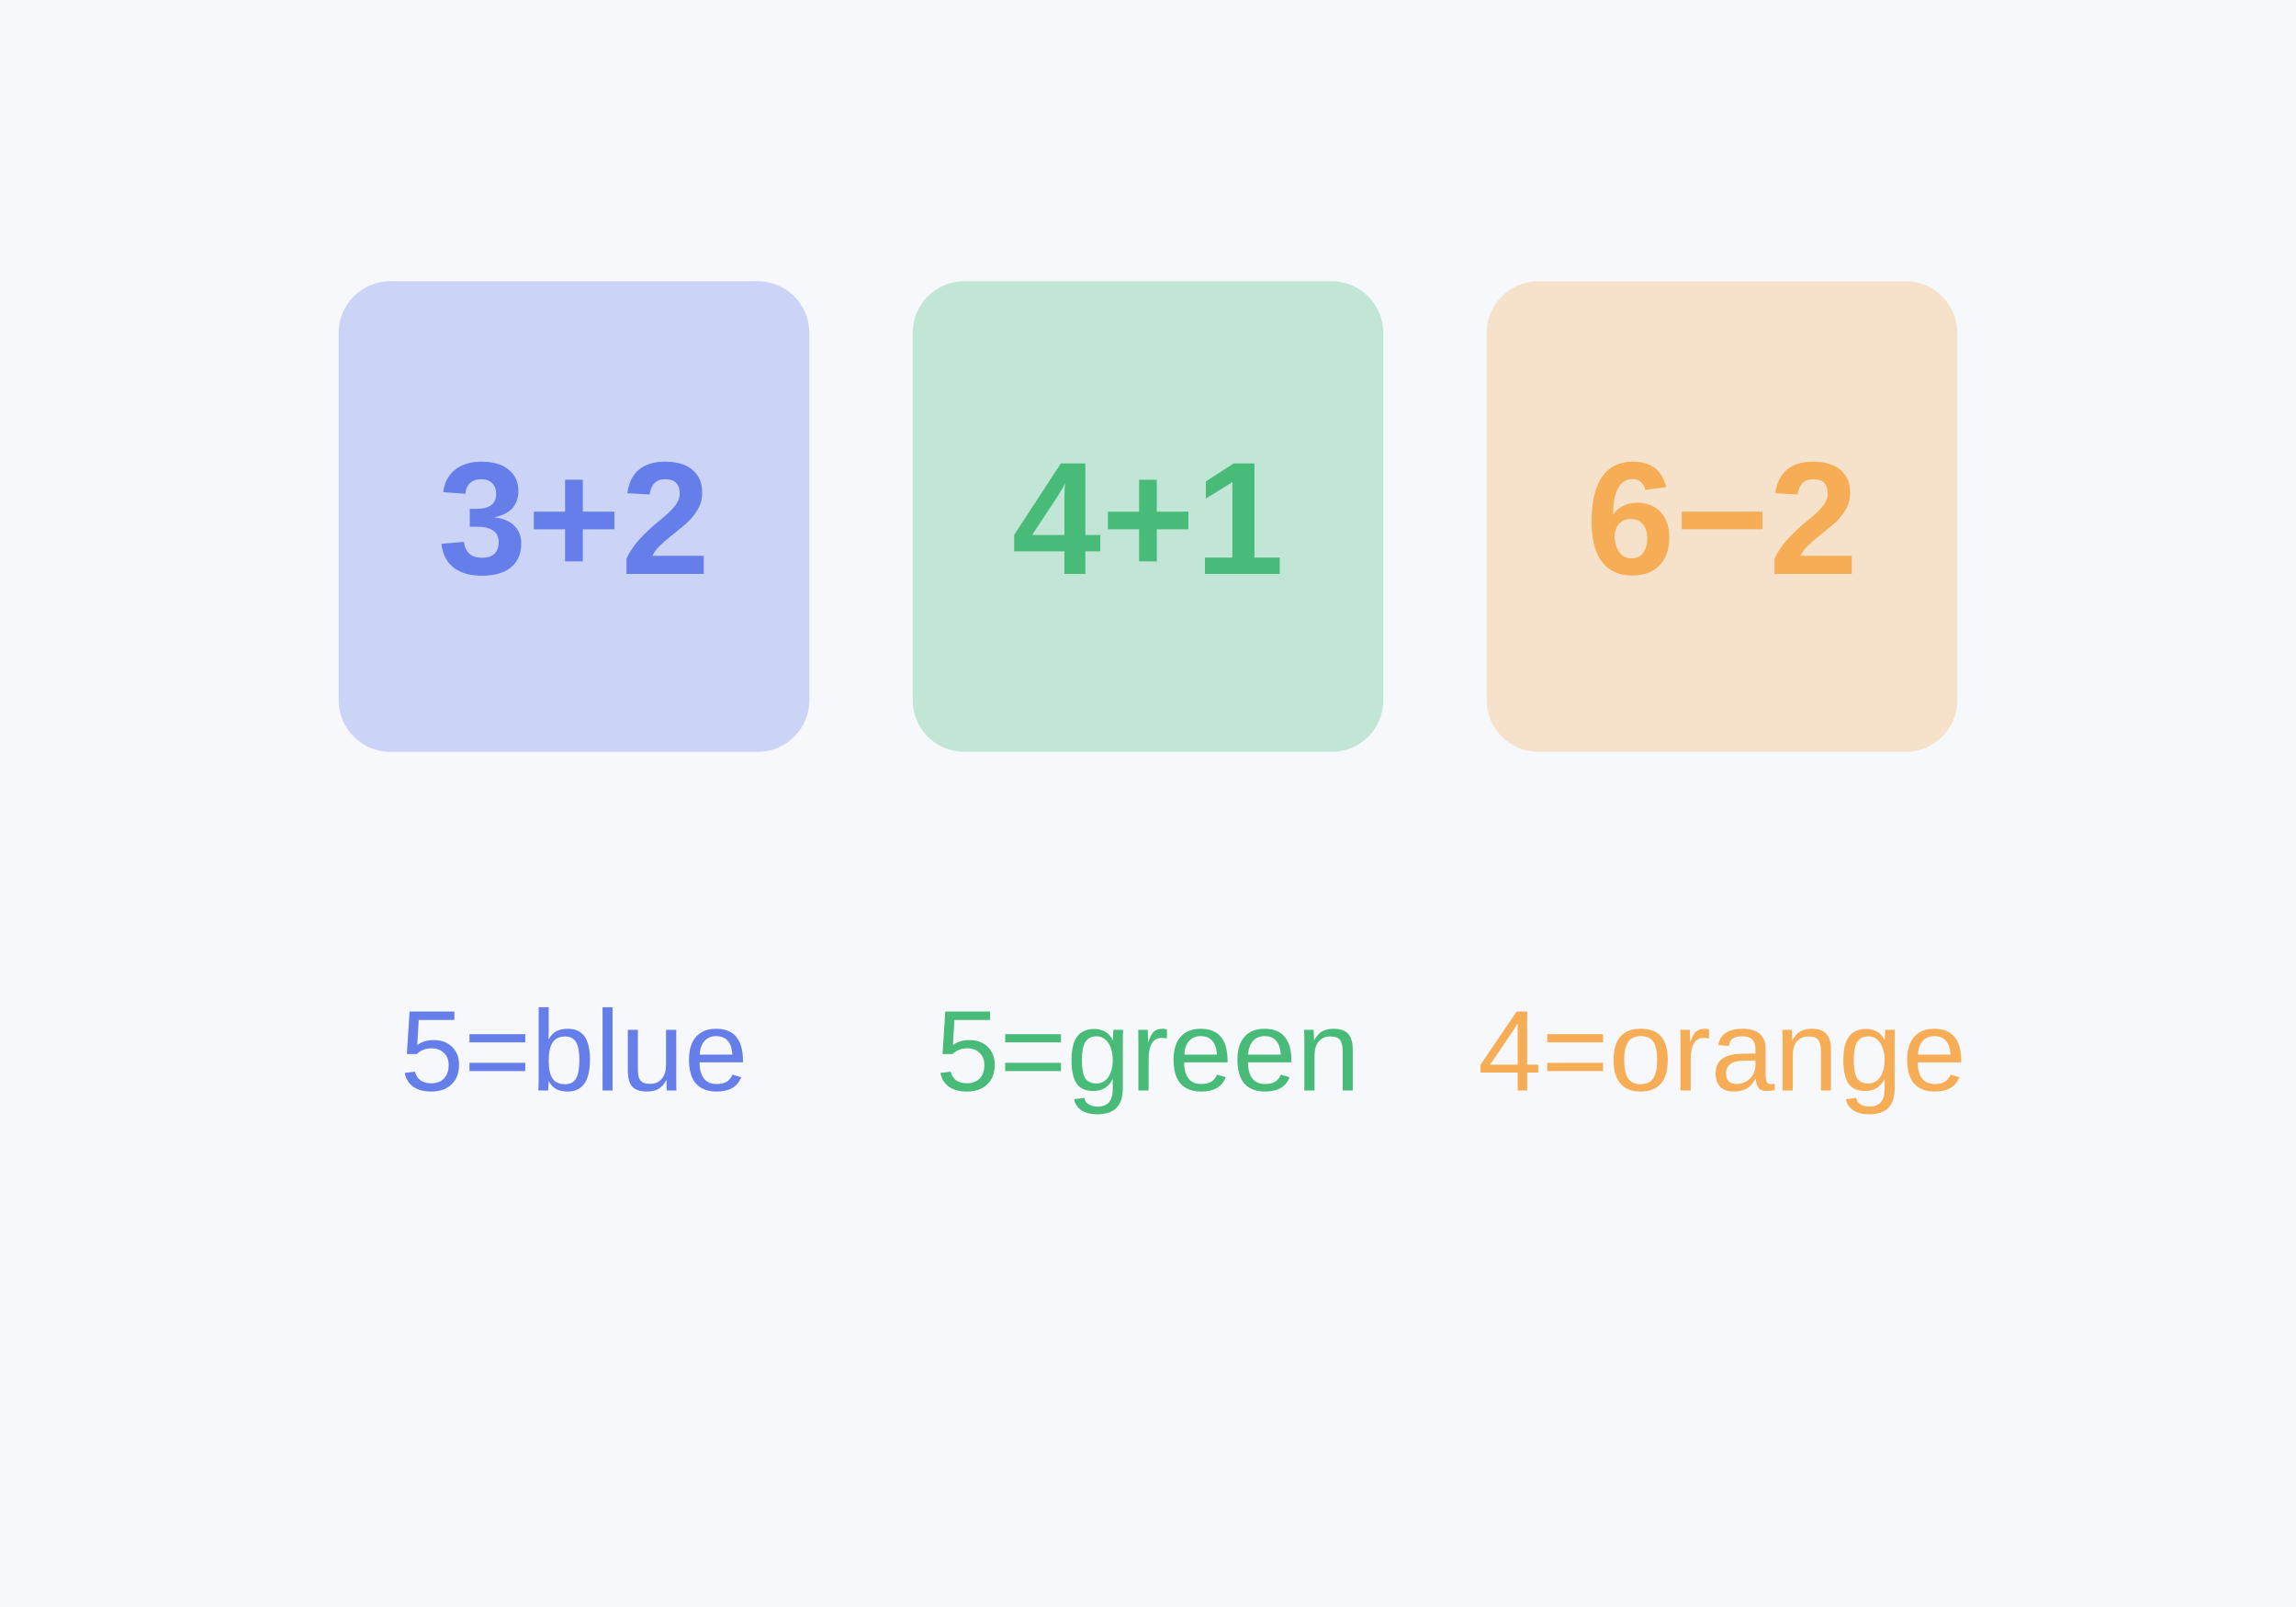
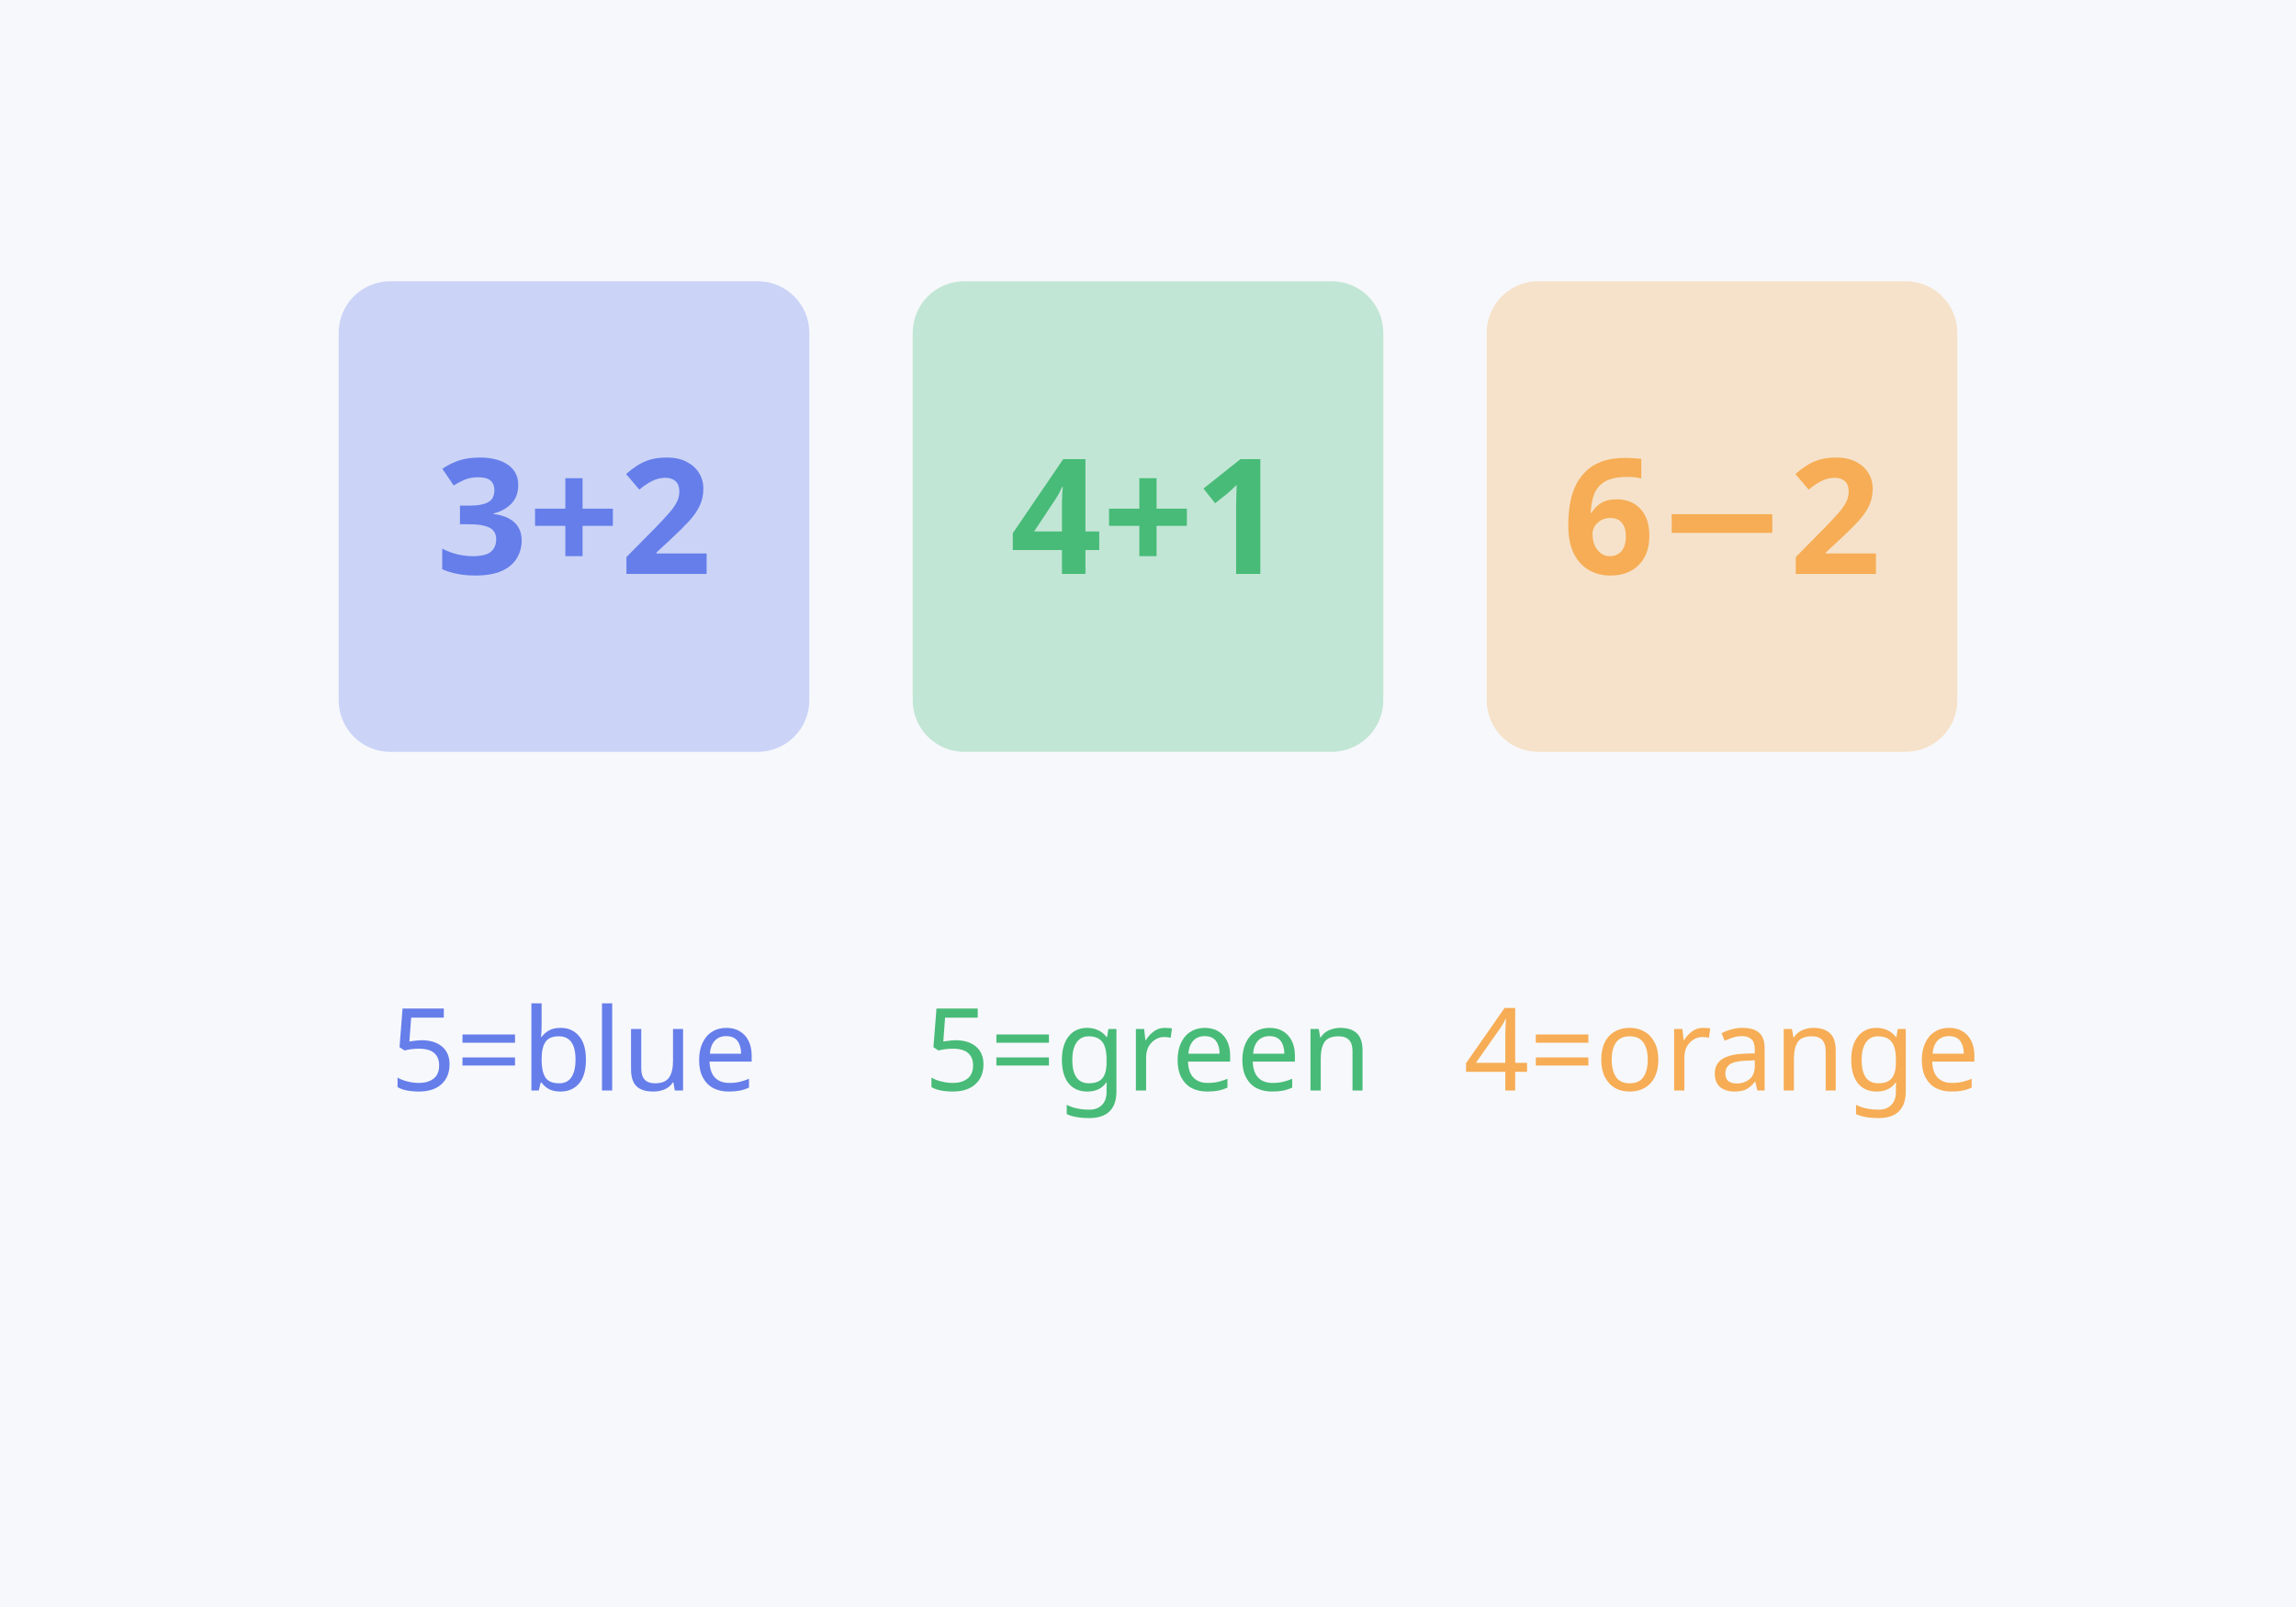
<svg xmlns="http://www.w3.org/2000/svg" viewBox="0 0 200 140">
  <rect width="200" height="140" fill="#f7f8fc" />
  <rect x="30" y="25" width="40" height="40" rx="4" fill="#667eea" opacity="0.3" stroke="#667eea" stroke-width="1" />
-   <text x="50" y="50" text-anchor="middle" font-size="14" font-weight="700" fill="#667eea" font-family="Arial">3+2</text>
+   <text x="50" y="50" text-anchor="middle" font-size="14" font-weight="700" fill="#667eea" font-family="Fredoka, sans-serif">3+2</text>
  <rect x="80" y="25" width="40" height="40" rx="4" fill="#48bb78" opacity="0.3" stroke="#48bb78" stroke-width="1" />
-   <text x="100" y="50" text-anchor="middle" font-size="14" font-weight="700" fill="#48bb78" font-family="Arial">4+1</text>
+   <text x="100" y="50" text-anchor="middle" font-size="14" font-weight="700" fill="#48bb78" font-family="Fredoka, sans-serif">4+1</text>
  <rect x="130" y="25" width="40" height="40" rx="4" fill="#f6ad55" opacity="0.3" stroke="#f6ad55" stroke-width="1" />
-   <text x="150" y="50" text-anchor="middle" font-size="14" font-weight="700" fill="#f6ad55" font-family="Arial">6−2</text>
-   <text x="50" y="95" text-anchor="middle" font-size="10" fill="#667eea" font-family="Arial">5=blue</text>
-   <text x="100" y="95" text-anchor="middle" font-size="10" fill="#48bb78" font-family="Arial">5=green</text>
-   <text x="150" y="95" text-anchor="middle" font-size="10" fill="#f6ad55" font-family="Arial">4=orange</text>
+   <text x="150" y="50" text-anchor="middle" font-size="14" font-weight="700" fill="#f6ad55" font-family="Fredoka, sans-serif">6−2</text>
+   <text x="50" y="95" text-anchor="middle" font-size="10" fill="#667eea" font-family="Fredoka, sans-serif">5=blue</text>
+   <text x="100" y="95" text-anchor="middle" font-size="10" fill="#48bb78" font-family="Fredoka, sans-serif">5=green</text>
+   <text x="150" y="95" text-anchor="middle" font-size="10" fill="#f6ad55" font-family="Fredoka, sans-serif">4=orange</text>
</svg>
